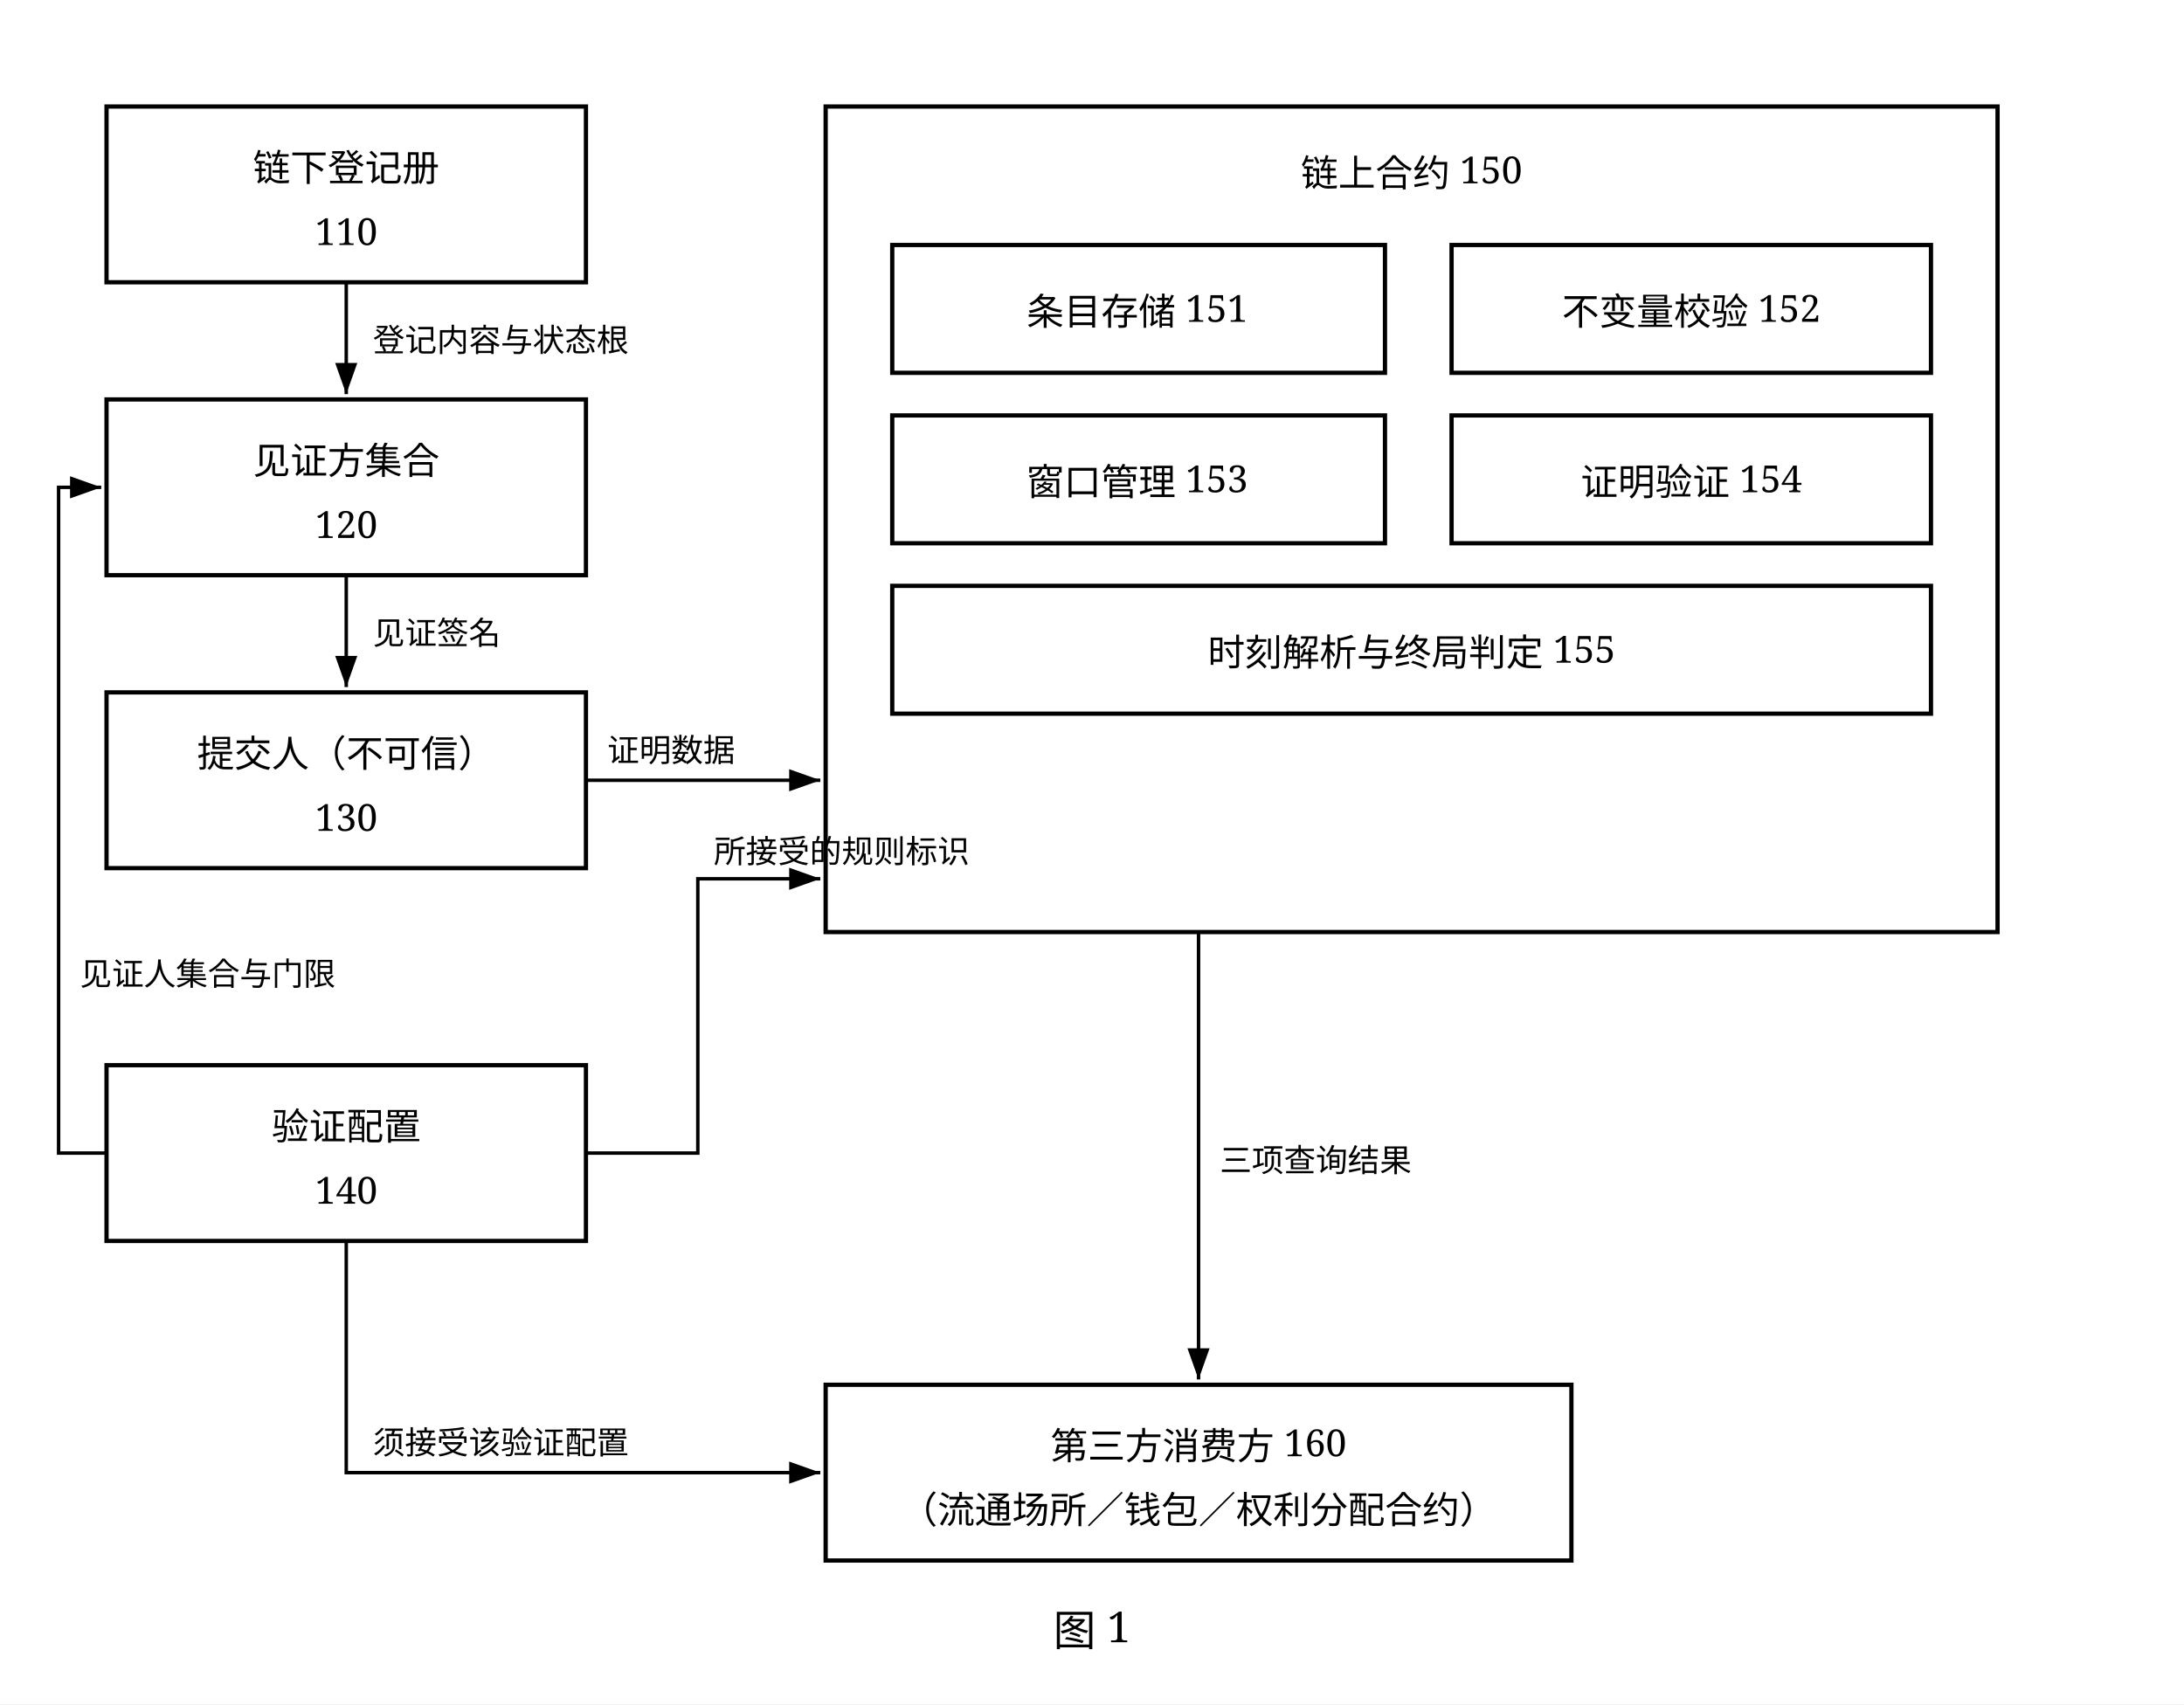
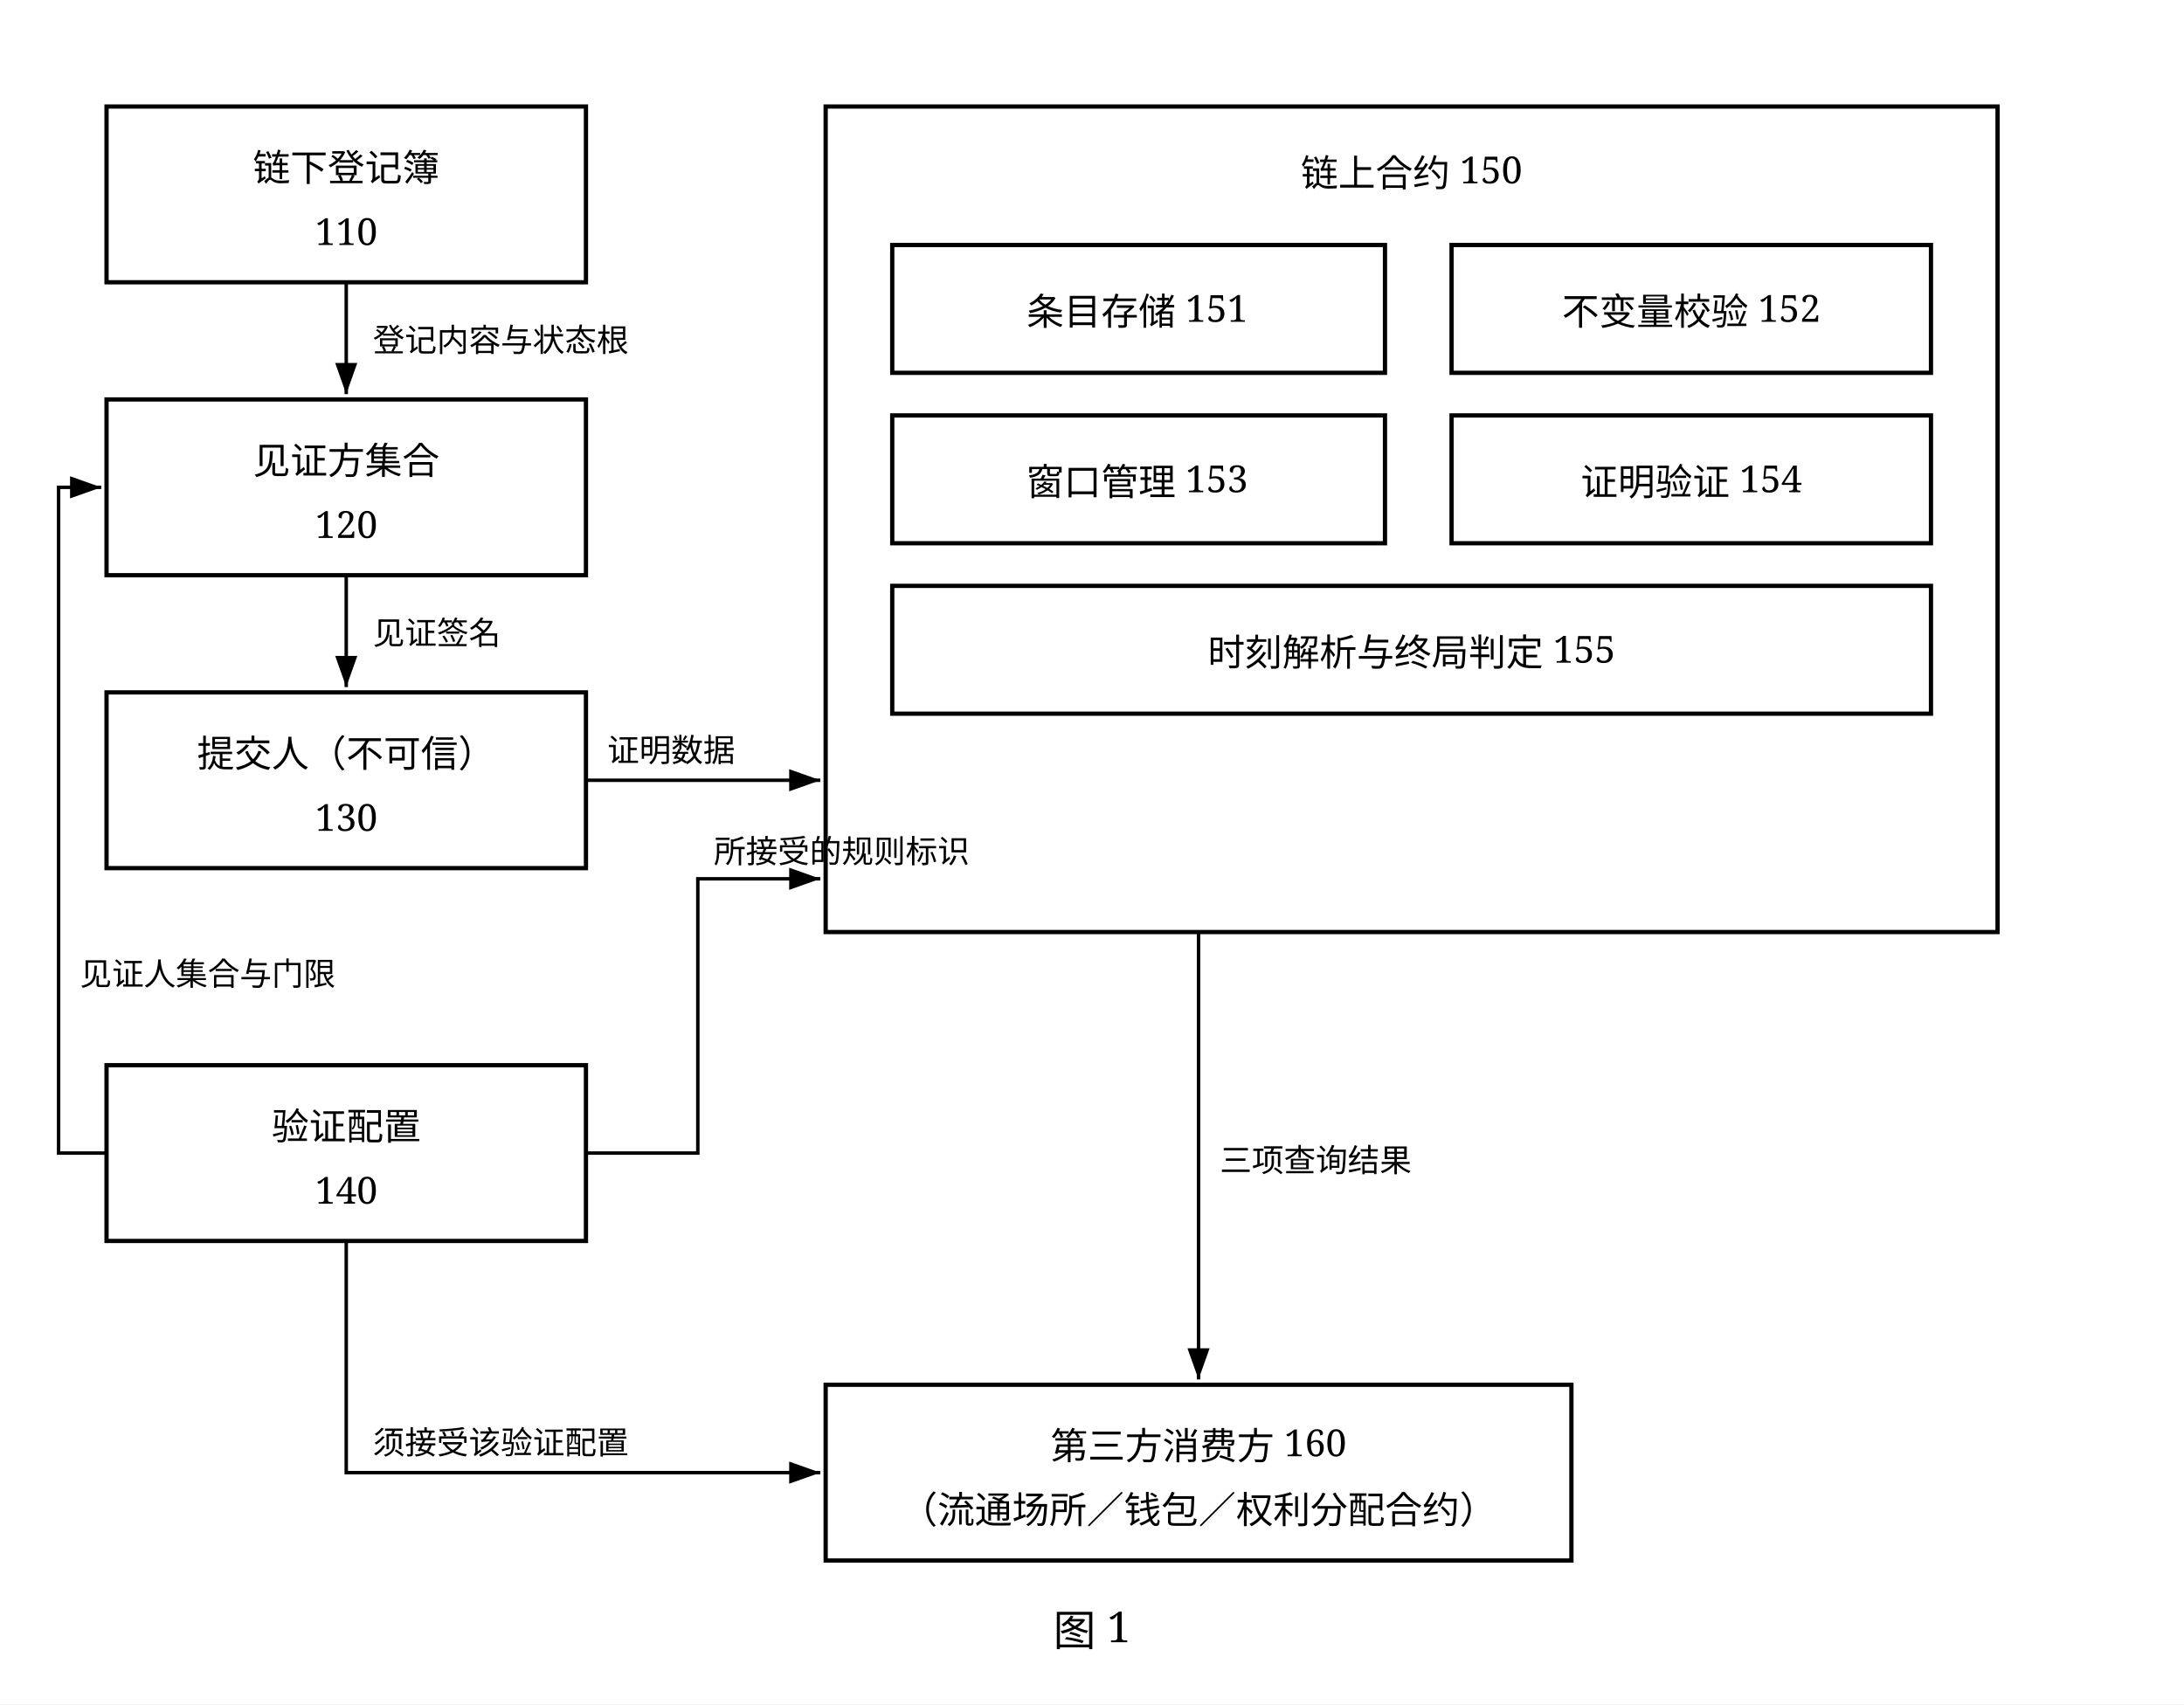
<svg xmlns="http://www.w3.org/2000/svg" width="820" height="640" viewBox="0 0 820 640" font-family="WenQuanYi Zen Hei, SimSun, serif" font-size="14">
  <defs>
    <marker id="a" markerWidth="10" markerHeight="10" refX="9" refY="3.2" orient="auto">
      <path d="M0,0 L9,3.2 L0,6.4 Z" fill="#000" />
    </marker>
  </defs>
  <rect width="820" height="640" fill="#fff" />
  <g fill="none" stroke="#000" stroke-width="1.6">
    <rect x="40" y="40" width="180" height="66" />
    <rect x="40" y="150" width="180" height="66" />
    <rect x="40" y="260" width="180" height="66" />
    <rect x="40" y="400" width="180" height="66" />
    <rect x="310" y="40" width="440" height="310" />
    <rect x="335" y="92" width="185" height="48" />
    <rect x="545" y="92" width="180" height="48" />
    <rect x="335" y="156" width="185" height="48" />
    <rect x="545" y="156" width="180" height="48" />
    <rect x="335" y="220" width="390" height="48" />
    <rect x="310" y="520" width="280" height="66" />
  </g>
  <g fill="#000" text-anchor="middle">
-     <text x="130" y="68">链下登记册</text>
+     <text x="130" y="68">链下登记簿</text>
    <text x="130" y="92">110</text>
    <text x="130" y="178">见证方集合</text>
    <text x="130" y="202">120</text>
    <text x="130" y="288">提交人（不可信）</text>
    <text x="130" y="312">130</text>
    <text x="130" y="428">验证配置</text>
    <text x="130" y="452">140</text>
    <text x="530" y="70">链上合约 150</text>
    <text x="427" y="122">条目存储 151</text>
    <text x="635" y="122">不变量校验 152</text>
    <text x="427" y="186">窗口管理 153</text>
    <text x="635" y="186">证明验证 154</text>
    <text x="530" y="250">时刻解析与终局判定 155</text>
    <text x="450" y="548">第三方消费方 160</text>
    <text x="450" y="572">（流通场所／钱包／权利分配合约）</text>
  </g>
  <g fill="none" stroke="#000" stroke-width="1.3" marker-end="url(#a)">
    <path d="M130 106 V148" />
    <path d="M130 216 V258" />
    <path d="M220 293 H308" />
    <path d="M220 433 H262 V330 H308" />
    <path d="M40 433 H22 V183 H38" />
    <path d="M450 350 V518" />
    <path d="M130 466 V553 H308" />
  </g>
  <g fill="#000" font-size="12">
    <text x="140" y="132">登记内容与状态根</text>
    <text x="140" y="242">见证签名</text>
    <text x="228" y="286">证明数据</text>
    <text x="268" y="324">所接受的规则标识</text>
    <text x="30" y="370">见证人集合与门限</text>
    <text x="458" y="440">三项查询结果</text>
    <text x="140" y="546">须接受该验证配置</text>
  </g>
  <text x="410" y="618" text-anchor="middle" font-size="16">图 1</text>
</svg>
